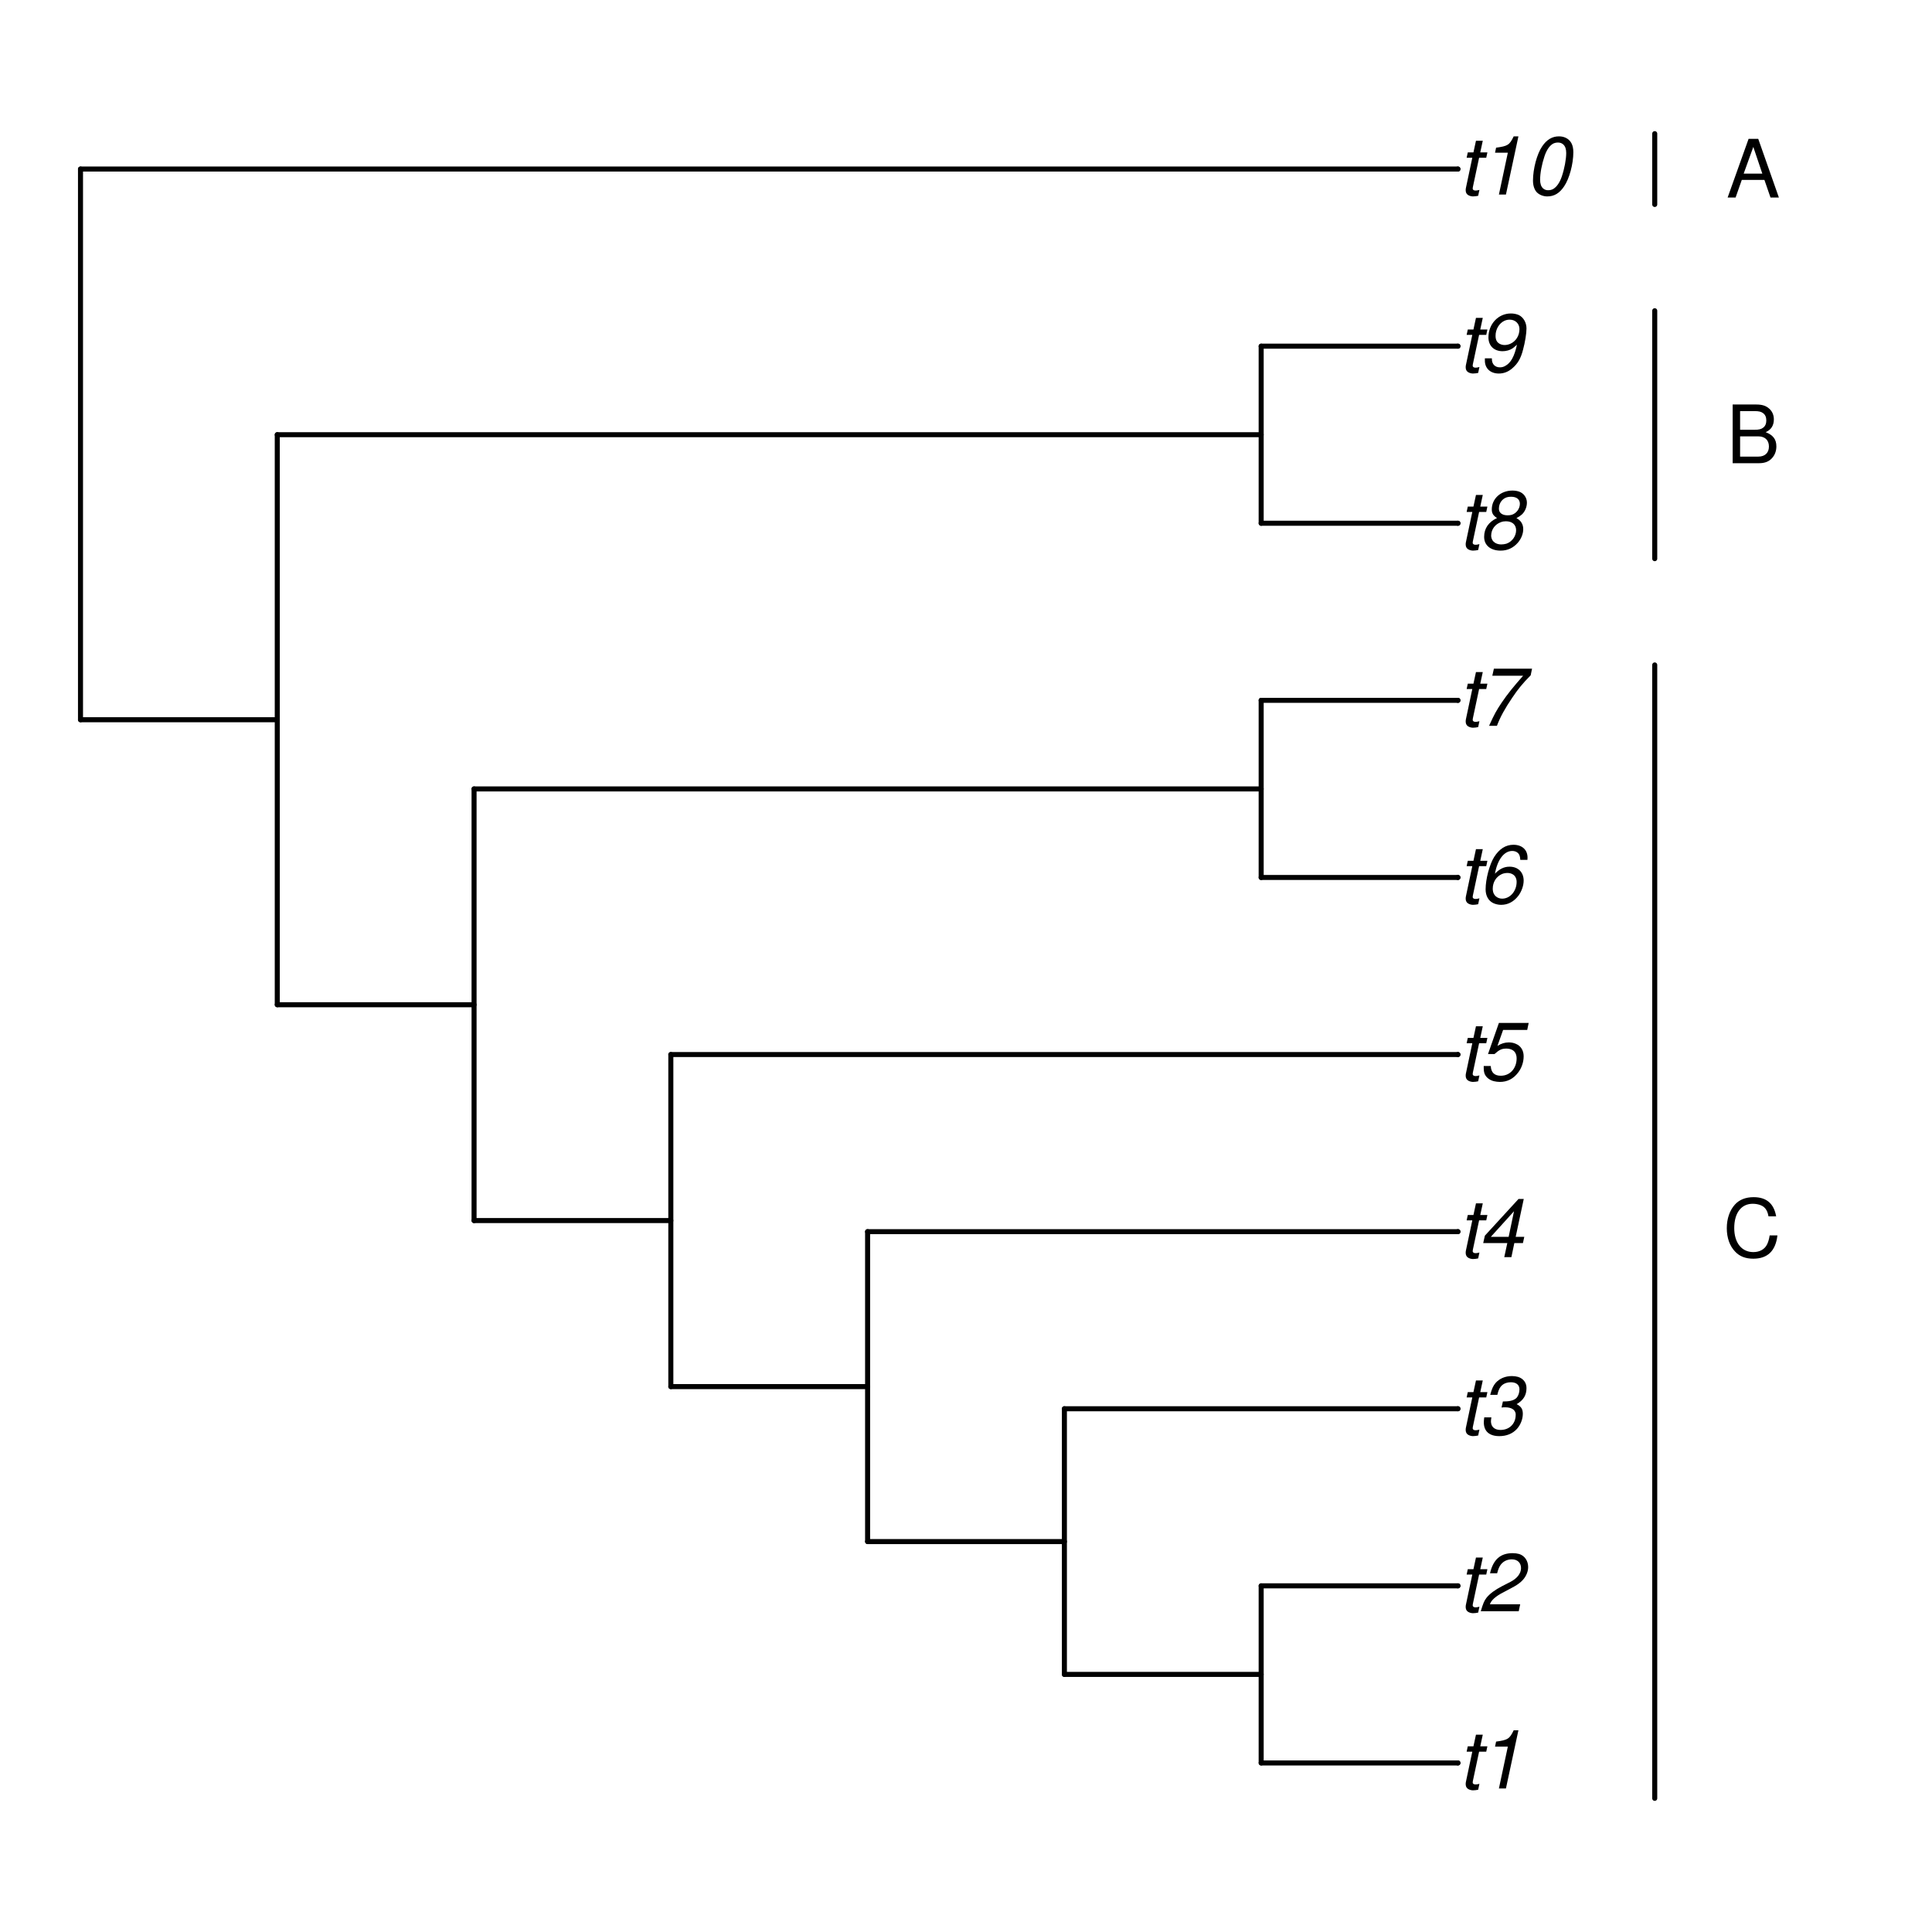
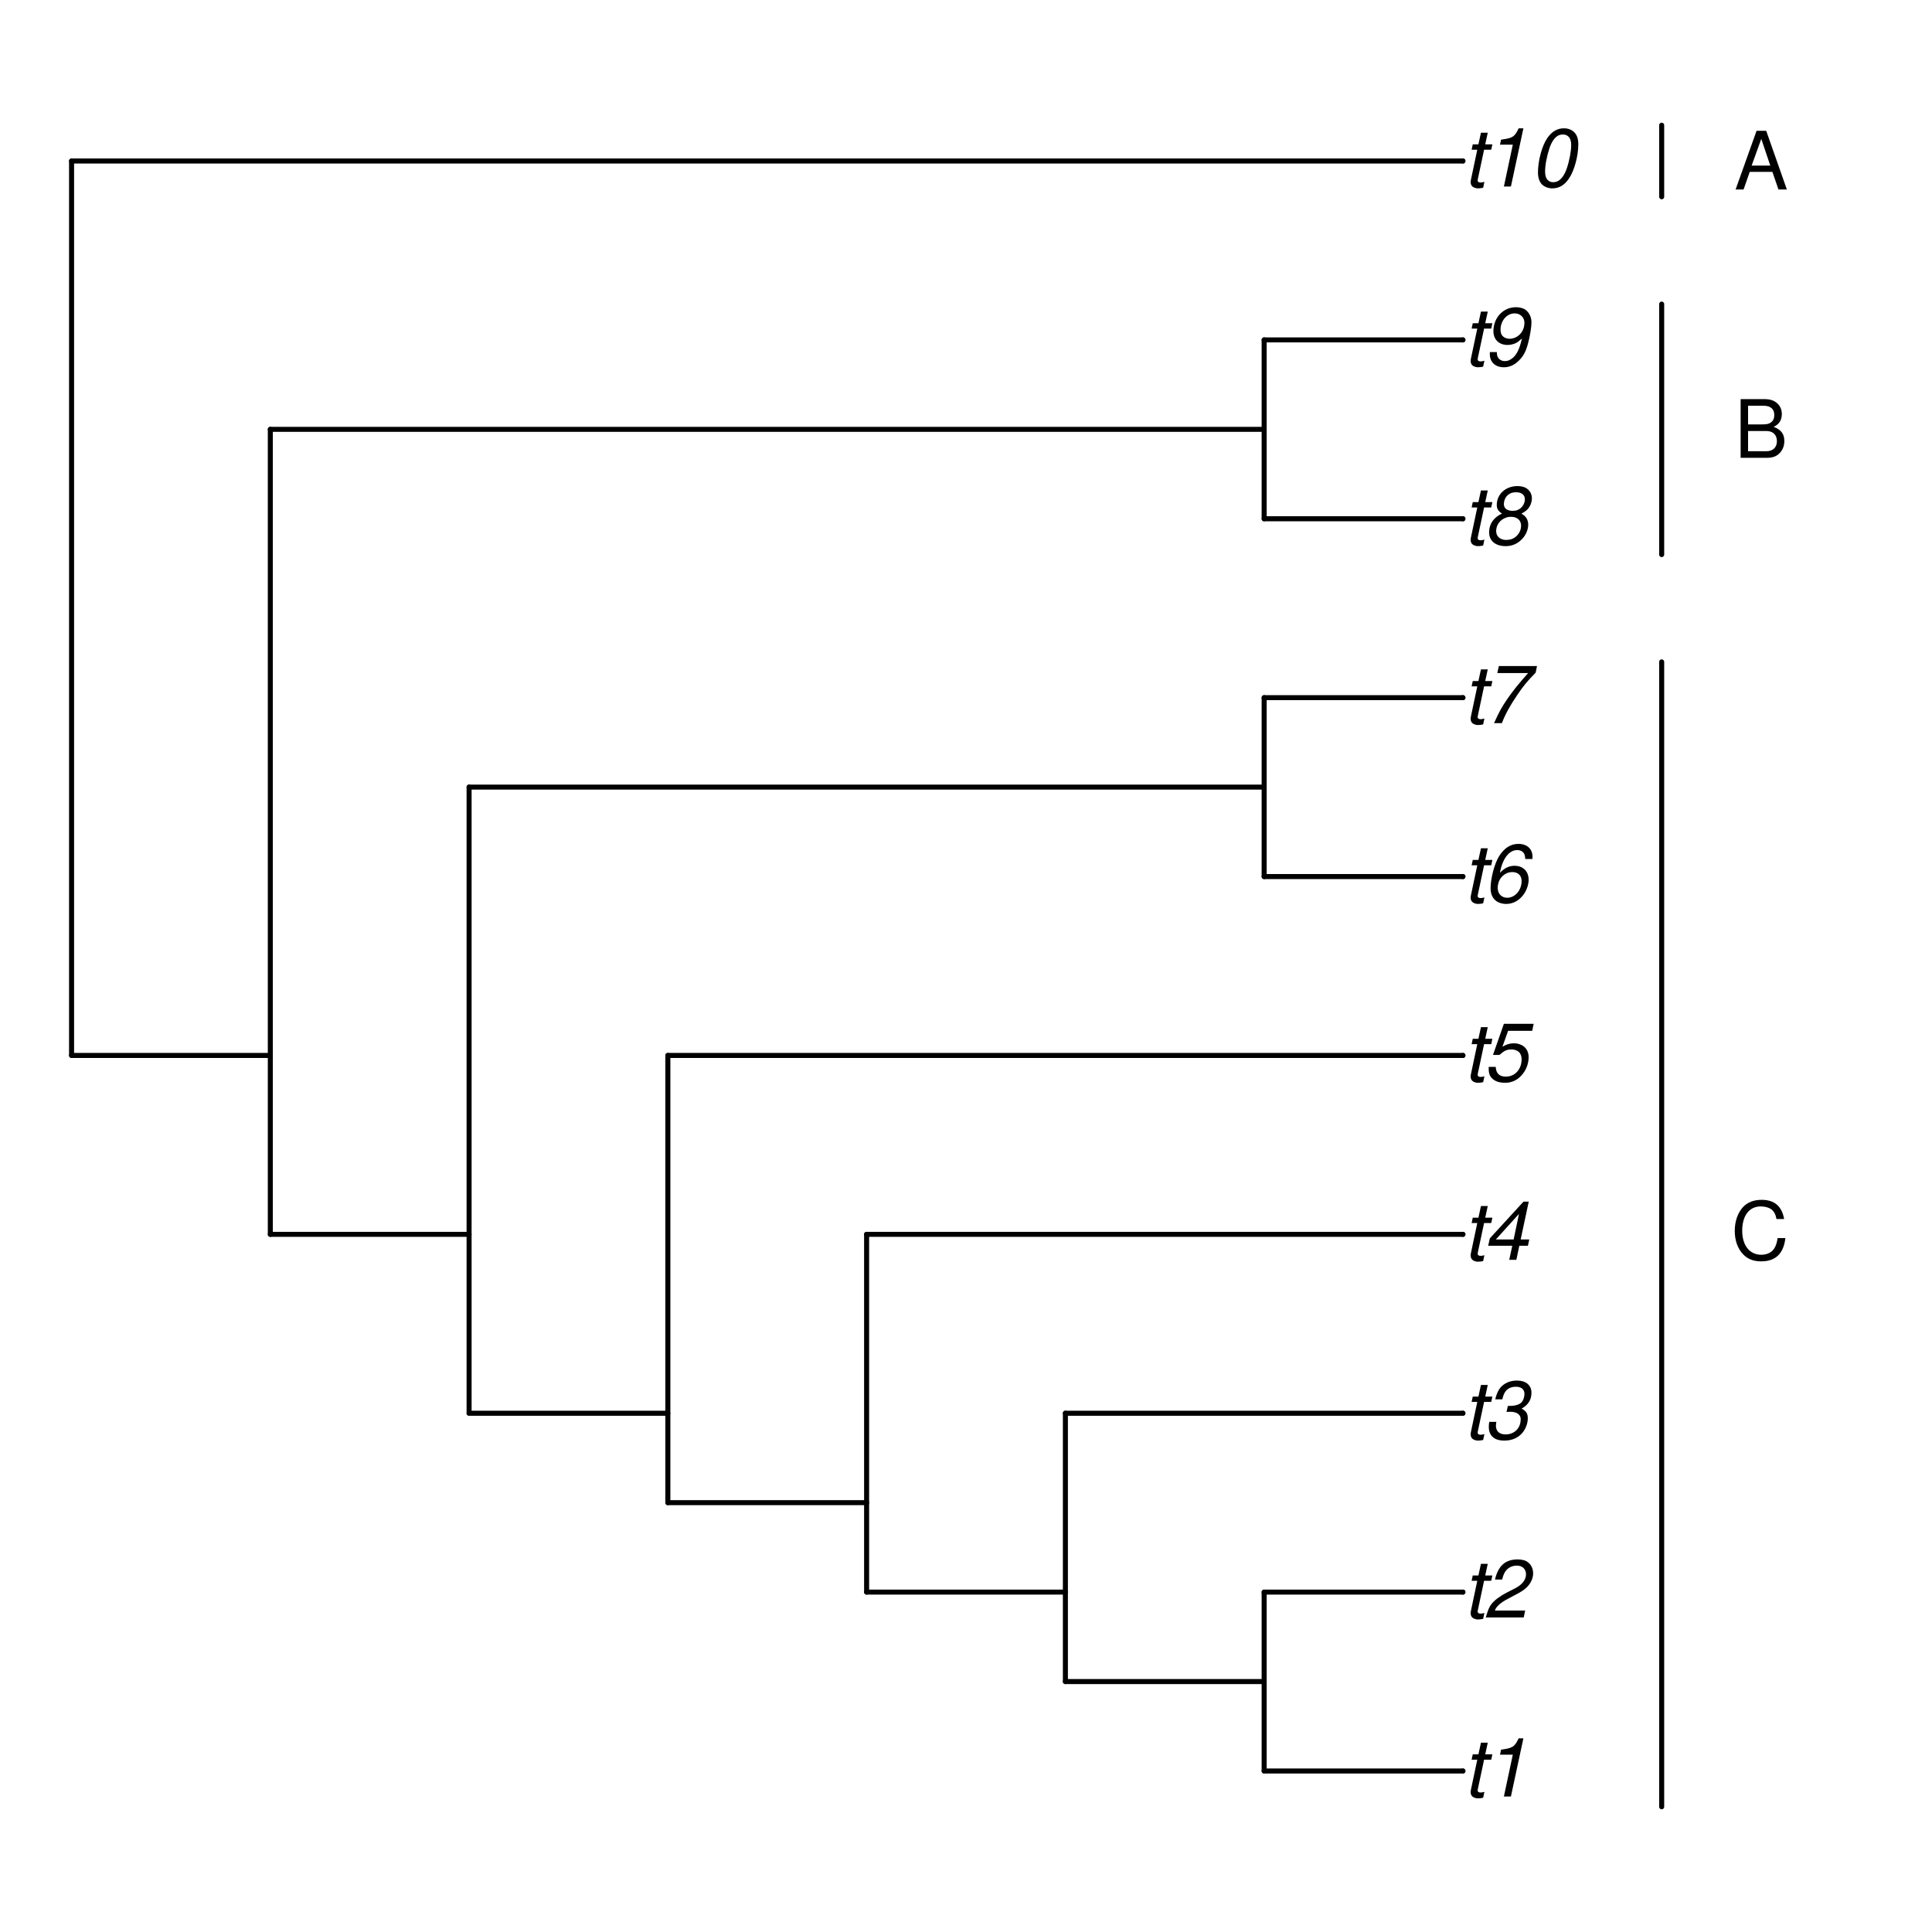
<svg xmlns="http://www.w3.org/2000/svg" xmlns:xlink="http://www.w3.org/1999/xlink" width="288pt" height="288pt" viewBox="0 0 288 288">
  <defs>
    <g>
      <g id="glyph-0-0">
        <path d="M 4.391 -6.281 L 3.328 -6.281 L 3.703 -8.016 L 2.688 -8.016 L 2.312 -6.281 L 1.469 -6.281 L 1.297 -5.484 L 2.141 -5.484 L 1.203 -1.047 C 1.172 -0.922 1.156 -0.797 1.156 -0.672 C 1.156 -0.188 1.375 0.078 1.844 0.219 C 1.969 0.25 2.094 0.281 2.234 0.281 C 2.484 0.281 2.828 0.234 3.016 0.188 L 3.203 -0.688 C 2.812 -0.594 2.781 -0.594 2.625 -0.594 C 2.406 -0.594 2.25 -0.672 2.203 -0.828 C 2.203 -0.859 2.203 -0.875 2.203 -0.906 C 2.203 -0.953 2.203 -1.016 2.219 -1.078 L 3.156 -5.484 L 4.219 -5.484 Z M 4.391 -6.281 " />
      </g>
      <g id="glyph-0-1">
        <path d="M 4.438 -6.234 L 3.109 0 L 4.156 0 L 6.016 -8.672 L 5.312 -8.672 C 4.688 -7.375 4.422 -7.219 2.688 -6.984 L 2.531 -6.234 Z M 4.438 -6.234 " />
      </g>
      <g id="glyph-0-2">
        <path d="M 6.281 -1.047 L 1.766 -1.047 C 1.938 -1.625 2.625 -2.25 3.734 -2.812 L 5.078 -3.531 C 6.141 -4.078 6.797 -4.656 7.156 -5.375 C 7.359 -5.766 7.469 -6.188 7.469 -6.594 C 7.469 -7.531 6.938 -8.297 6.125 -8.547 C 5.828 -8.625 5.516 -8.672 5.172 -8.672 C 3.328 -8.672 2.266 -7.734 1.781 -5.672 L 2.844 -5.672 C 2.984 -6.219 3.125 -6.594 3.344 -6.906 C 3.719 -7.438 4.328 -7.75 5.031 -7.75 C 5.875 -7.75 6.406 -7.234 6.406 -6.438 C 6.406 -5.656 5.828 -4.906 4.828 -4.391 L 3.578 -3.75 C 2.562 -3.234 1.75 -2.625 1.281 -2.047 C 0.922 -1.578 0.781 -1.266 0.406 -0.016 L 6.062 -0.016 Z M 6.281 -1.047 " />
      </g>
      <g id="glyph-0-3">
        <path d="M 3.5 -3.984 C 3.75 -4.016 3.875 -4.016 4.047 -4.016 C 4.953 -4.016 5.516 -3.672 5.609 -3.062 C 5.609 -3.016 5.609 -2.953 5.609 -2.891 C 5.609 -1.578 4.688 -0.641 3.344 -0.641 C 2.531 -0.641 2.016 -1.047 1.938 -1.719 C 1.922 -1.781 1.922 -1.828 1.922 -1.891 C 1.922 -2.062 1.938 -2.203 1.984 -2.516 L 0.922 -2.516 C 0.875 -2.141 0.859 -1.969 0.859 -1.766 C 0.859 -0.438 1.688 0.281 3.172 0.281 C 4.25 0.281 5.156 -0.094 5.781 -0.781 C 6.328 -1.375 6.672 -2.25 6.672 -3.047 C 6.672 -3.75 6.422 -4.141 5.75 -4.484 C 6.766 -5.078 7.219 -5.812 7.219 -6.891 C 7.219 -7.688 6.75 -8.297 5.969 -8.547 C 5.688 -8.625 5.375 -8.672 5.047 -8.672 C 4.062 -8.672 3.203 -8.312 2.609 -7.641 C 2.266 -7.234 2.047 -6.766 1.812 -5.875 L 2.875 -5.875 C 3.109 -6.922 3.484 -7.422 4.219 -7.656 C 4.422 -7.719 4.656 -7.75 4.891 -7.75 C 5.688 -7.75 6.172 -7.359 6.172 -6.703 C 6.172 -6.219 6.016 -5.75 5.766 -5.453 C 5.422 -5.078 4.797 -4.891 3.906 -4.891 L 3.703 -4.891 Z M 3.5 -3.984 " />
      </g>
      <g id="glyph-0-4">
        <path d="M 4.359 -2.094 L 3.906 0 L 4.969 0 L 5.406 -2.094 L 6.688 -2.094 L 6.891 -3.031 L 5.609 -3.031 L 6.812 -8.672 L 6.031 -8.672 L 1.016 -3.203 L 0.766 -2.094 Z M 4.562 -3.031 L 1.906 -3.031 L 5.359 -6.844 Z M 4.562 -3.031 " />
      </g>
      <g id="glyph-0-5">
        <path d="M 7.547 -8.516 L 3.109 -8.516 L 1.484 -3.875 L 2.453 -3.875 C 3.188 -4.531 3.531 -4.688 4.234 -4.688 C 4.781 -4.688 5.25 -4.484 5.484 -4.156 C 5.656 -3.906 5.75 -3.594 5.75 -3.234 C 5.75 -1.734 4.766 -0.641 3.391 -0.641 C 2.438 -0.641 1.938 -1.125 1.891 -2.094 L 0.844 -2.094 L 0.844 -1.828 C 0.844 -1.375 0.906 -1.016 1.062 -0.75 C 1.312 -0.312 1.781 0.031 2.359 0.172 C 2.641 0.234 2.938 0.281 3.25 0.281 C 4.375 0.281 5.266 -0.188 5.969 -1.109 C 6.5 -1.797 6.797 -2.672 6.797 -3.547 C 6.797 -4.422 6.359 -5.109 5.609 -5.406 C 5.297 -5.547 4.938 -5.609 4.578 -5.609 C 4 -5.609 3.484 -5.453 2.891 -5.094 L 3.734 -7.469 L 7.328 -7.469 Z M 7.547 -8.516 " />
      </g>
      <g id="glyph-0-6">
        <path d="M 7.359 -6.422 L 7.375 -6.75 C 7.375 -7.938 6.547 -8.672 5.266 -8.672 C 4.125 -8.672 3.172 -8.062 2.406 -6.859 C 1.703 -5.734 1.125 -3.547 1.125 -2.031 C 1.125 -1.062 1.547 -0.312 2.281 0.031 C 2.625 0.188 3.031 0.281 3.438 0.281 C 4.453 0.281 5.328 -0.188 6 -1.062 C 6.484 -1.703 6.797 -2.578 6.797 -3.328 C 6.797 -4.578 5.969 -5.406 4.688 -5.406 C 3.891 -5.406 3.203 -5.078 2.516 -4.359 C 2.891 -6.453 3.875 -7.75 5.094 -7.75 C 5.641 -7.75 6.078 -7.469 6.203 -7.016 C 6.25 -6.859 6.281 -6.703 6.297 -6.422 Z M 4.391 -4.469 C 4.906 -4.469 5.375 -4.234 5.578 -3.844 C 5.688 -3.641 5.75 -3.406 5.75 -3.141 C 5.75 -1.766 4.781 -0.641 3.594 -0.641 C 2.844 -0.641 2.266 -1.156 2.203 -1.891 C 2.188 -1.953 2.188 -2.031 2.188 -2.109 C 2.188 -3.109 2.703 -3.922 3.562 -4.312 C 3.844 -4.422 4.094 -4.469 4.391 -4.469 Z M 4.391 -4.469 " />
      </g>
      <g id="glyph-0-7">
        <path d="M 8.047 -8.516 L 2.359 -8.516 L 2.125 -7.469 L 6.719 -7.469 C 5.359 -5.938 4.344 -4.688 3.516 -3.453 C 2.75 -2.312 2.422 -1.734 1.641 0 L 2.812 0 C 3.297 -1.297 4.016 -2.609 5.094 -4.188 C 5.984 -5.516 6.641 -6.312 7.844 -7.531 Z M 8.047 -8.516 " />
      </g>
      <g id="glyph-0-8">
        <path d="M 5.719 -4.562 C 6.094 -4.766 6.281 -4.891 6.516 -5.094 C 6.984 -5.516 7.281 -6.203 7.281 -6.875 C 7.281 -7.625 6.797 -8.297 6.078 -8.531 C 5.781 -8.625 5.453 -8.672 5.125 -8.672 C 3.375 -8.672 2.047 -7.469 2.047 -5.859 C 2.047 -5.297 2.25 -4.938 2.828 -4.578 C 1.562 -3.984 0.906 -3.031 0.906 -1.766 C 0.906 -0.516 1.859 0.281 3.375 0.281 C 4.375 0.281 5.234 -0.109 5.922 -0.891 C 6.438 -1.484 6.734 -2.234 6.734 -2.922 C 6.734 -3.641 6.391 -4.219 5.719 -4.562 Z M 4.938 -7.75 C 5.75 -7.75 6.234 -7.359 6.234 -6.703 C 6.234 -5.969 5.719 -5.281 5.031 -5.062 C 4.844 -5 4.641 -4.984 4.375 -4.984 C 3.688 -4.984 3.188 -5.297 3.125 -5.797 C 3.109 -5.844 3.109 -5.922 3.109 -5.984 C 3.109 -6.797 3.594 -7.453 4.297 -7.672 C 4.5 -7.734 4.703 -7.75 4.938 -7.75 Z M 4.156 -4.094 C 5.094 -4.094 5.672 -3.578 5.672 -2.766 C 5.672 -1.875 5.078 -1.047 4.219 -0.75 C 3.969 -0.688 3.734 -0.641 3.453 -0.641 C 2.672 -0.641 2.094 -1.062 1.984 -1.688 C 1.969 -1.766 1.953 -1.844 1.953 -1.938 C 1.953 -2.875 2.531 -3.656 3.422 -3.969 C 3.672 -4.062 3.906 -4.094 4.156 -4.094 Z M 4.156 -4.094 " />
      </g>
      <g id="glyph-0-9">
        <path d="M 1.016 -1.984 C 1.016 -1.844 1.016 -1.719 1.016 -1.641 C 1.016 -0.484 1.844 0.281 3.094 0.281 C 3.844 0.281 4.531 0.016 5.141 -0.531 C 5.922 -1.203 6.375 -1.984 6.703 -3.266 C 7.016 -4.406 7.219 -5.719 7.219 -6.438 C 7.219 -7.312 6.766 -8.094 6.078 -8.438 C 5.719 -8.594 5.312 -8.672 4.891 -8.672 C 3.016 -8.672 1.547 -7.109 1.547 -5.109 C 1.547 -3.859 2.375 -3.047 3.656 -3.047 C 4.188 -3.047 4.75 -3.203 5.141 -3.469 C 5.297 -3.578 5.453 -3.703 5.797 -4.016 C 5.422 -2.266 4.875 -1.281 4.031 -0.844 C 3.797 -0.703 3.531 -0.641 3.25 -0.641 C 2.531 -0.641 2.062 -1.125 2.062 -1.859 L 2.062 -1.984 Z M 4.734 -7.75 C 5.562 -7.75 6.172 -7.141 6.172 -6.344 C 6.172 -5.359 5.625 -4.5 4.781 -4.141 C 4.516 -4.031 4.234 -3.969 3.953 -3.969 C 3.438 -3.969 2.953 -4.219 2.766 -4.594 C 2.656 -4.797 2.609 -5.047 2.609 -5.359 C 2.609 -6.297 3.125 -7.203 3.922 -7.578 C 4.203 -7.703 4.438 -7.75 4.734 -7.75 Z M 4.734 -7.75 " />
      </g>
      <g id="glyph-0-10">
        <path d="M 5.047 -8.672 C 4.062 -8.672 3.234 -8.188 2.562 -7.188 C 1.781 -6.062 1.188 -3.828 1.188 -2.078 C 1.188 -1.328 1.406 -0.688 1.781 -0.312 C 2.141 0.047 2.734 0.281 3.312 0.281 C 4.344 0.281 5.141 -0.188 5.828 -1.219 C 6.609 -2.359 7.203 -4.562 7.203 -6.312 C 7.203 -7.406 6.812 -8.109 6.047 -8.469 C 5.734 -8.609 5.422 -8.672 5.047 -8.672 Z M 4.906 -7.75 C 5.453 -7.75 5.844 -7.469 6.031 -6.953 C 6.109 -6.703 6.141 -6.484 6.141 -6.188 C 6.141 -5.25 5.875 -3.844 5.484 -2.688 C 5.172 -1.781 4.734 -1.141 4.203 -0.828 C 3.969 -0.703 3.75 -0.641 3.438 -0.641 C 2.922 -0.641 2.531 -0.938 2.359 -1.438 C 2.281 -1.688 2.25 -1.922 2.25 -2.203 C 2.25 -3.188 2.5 -4.5 2.906 -5.719 C 3.219 -6.641 3.641 -7.266 4.172 -7.578 C 4.391 -7.688 4.625 -7.75 4.906 -7.75 Z M 4.906 -7.75 " />
      </g>
      <g id="glyph-1-0">
        <path d="M 7.938 -6.031 C 7.594 -7.953 6.484 -8.891 4.578 -8.891 C 3.391 -8.891 2.453 -8.516 1.797 -7.797 C 1.016 -6.938 0.578 -5.688 0.578 -4.266 C 0.578 -2.828 1.016 -1.594 1.844 -0.75 C 2.516 -0.047 3.391 0.281 4.531 0.281 C 6.656 0.281 7.859 -0.875 8.125 -3.188 L 6.969 -3.188 C 6.875 -2.594 6.75 -2.188 6.578 -1.844 C 6.219 -1.109 5.469 -0.703 4.531 -0.703 C 2.797 -0.703 1.688 -2.094 1.688 -4.281 C 1.688 -6.531 2.734 -7.906 4.438 -7.906 C 5.141 -7.906 5.812 -7.703 6.172 -7.359 C 6.484 -7.062 6.672 -6.703 6.797 -6.031 Z M 7.938 -6.031 " />
      </g>
      <g id="glyph-1-1">
        <path d="M 0.953 0 L 4.891 0 C 5.719 0 6.344 -0.234 6.797 -0.734 C 7.234 -1.188 7.469 -1.812 7.469 -2.5 C 7.469 -3.547 7 -4.188 5.875 -4.625 C 6.688 -4.984 7.094 -5.625 7.094 -6.531 C 7.094 -7.172 6.859 -7.734 6.391 -8.141 C 5.922 -8.562 5.344 -8.75 4.5 -8.75 L 0.953 -8.75 Z M 2.062 -4.984 L 2.062 -7.766 L 4.219 -7.766 C 4.844 -7.766 5.203 -7.688 5.5 -7.453 C 5.812 -7.219 5.969 -6.859 5.969 -6.375 C 5.969 -5.891 5.812 -5.531 5.5 -5.297 C 5.203 -5.062 4.844 -4.984 4.219 -4.984 Z M 2.062 -0.984 L 2.062 -4 L 4.781 -4 C 5.766 -4 6.359 -3.438 6.359 -2.484 C 6.359 -1.547 5.766 -0.984 4.781 -0.984 Z M 2.062 -0.984 " />
      </g>
      <g id="glyph-1-2">
        <path d="M 5.688 -2.625 L 6.594 0 L 7.844 0 L 4.766 -8.75 L 3.328 -8.75 L 0.203 0 L 1.391 0 L 2.312 -2.625 Z M 5.375 -3.562 L 2.594 -3.562 L 4.031 -7.547 Z M 5.375 -3.562 " />
      </g>
    </g>
  </defs>
  <rect x="-28.8" y="-28.8" width="345.6" height="345.6" fill="rgb(100%, 100%, 100%)" fill-opacity="1" />
-   <path fill="none" stroke-width="0.75" stroke-linecap="round" stroke-linejoin="round" stroke="rgb(0%, 0%, 0%)" stroke-opacity="1" stroke-miterlimit="10" d="M 188 262.801 L 217.332 262.801 " />
-   <path fill="none" stroke-width="0.75" stroke-linecap="round" stroke-linejoin="round" stroke="rgb(0%, 0%, 0%)" stroke-opacity="1" stroke-miterlimit="10" d="M 188 236.398 L 217.332 236.398 " />
-   <path fill="none" stroke-width="0.75" stroke-linecap="round" stroke-linejoin="round" stroke="rgb(0%, 0%, 0%)" stroke-opacity="1" stroke-miterlimit="10" d="M 158.668 249.602 L 188 249.602 " />
-   <path fill="none" stroke-width="0.75" stroke-linecap="round" stroke-linejoin="round" stroke="rgb(0%, 0%, 0%)" stroke-opacity="1" stroke-miterlimit="10" d="M 158.668 210 L 217.332 210 " />
-   <path fill="none" stroke-width="0.75" stroke-linecap="round" stroke-linejoin="round" stroke="rgb(0%, 0%, 0%)" stroke-opacity="1" stroke-miterlimit="10" d="M 129.332 229.801 L 158.668 229.801 " />
-   <path fill="none" stroke-width="0.75" stroke-linecap="round" stroke-linejoin="round" stroke="rgb(0%, 0%, 0%)" stroke-opacity="1" stroke-miterlimit="10" d="M 129.332 183.602 L 217.332 183.602 " />
-   <path fill="none" stroke-width="0.75" stroke-linecap="round" stroke-linejoin="round" stroke="rgb(0%, 0%, 0%)" stroke-opacity="1" stroke-miterlimit="10" d="M 100 206.699 L 129.332 206.699 " />
-   <path fill="none" stroke-width="0.75" stroke-linecap="round" stroke-linejoin="round" stroke="rgb(0%, 0%, 0%)" stroke-opacity="1" stroke-miterlimit="10" d="M 100 157.199 L 217.332 157.199 " />
-   <path fill="none" stroke-width="0.75" stroke-linecap="round" stroke-linejoin="round" stroke="rgb(0%, 0%, 0%)" stroke-opacity="1" stroke-miterlimit="10" d="M 70.668 181.949 L 100 181.949 " />
-   <path fill="none" stroke-width="0.75" stroke-linecap="round" stroke-linejoin="round" stroke="rgb(0%, 0%, 0%)" stroke-opacity="1" stroke-miterlimit="10" d="M 188 130.801 L 217.332 130.801 " />
-   <path fill="none" stroke-width="0.75" stroke-linecap="round" stroke-linejoin="round" stroke="rgb(0%, 0%, 0%)" stroke-opacity="1" stroke-miterlimit="10" d="M 188 104.398 L 217.332 104.398 " />
-   <path fill="none" stroke-width="0.75" stroke-linecap="round" stroke-linejoin="round" stroke="rgb(0%, 0%, 0%)" stroke-opacity="1" stroke-miterlimit="10" d="M 70.668 117.602 L 188 117.602 " />
-   <path fill="none" stroke-width="0.75" stroke-linecap="round" stroke-linejoin="round" stroke="rgb(0%, 0%, 0%)" stroke-opacity="1" stroke-miterlimit="10" d="M 41.332 149.773 L 70.668 149.773 " />
-   <path fill="none" stroke-width="0.75" stroke-linecap="round" stroke-linejoin="round" stroke="rgb(0%, 0%, 0%)" stroke-opacity="1" stroke-miterlimit="10" d="M 188 78 L 217.332 78 " />
-   <path fill="none" stroke-width="0.75" stroke-linecap="round" stroke-linejoin="round" stroke="rgb(0%, 0%, 0%)" stroke-opacity="1" stroke-miterlimit="10" d="M 188 51.602 L 217.332 51.602 " />
-   <path fill="none" stroke-width="0.75" stroke-linecap="round" stroke-linejoin="round" stroke="rgb(0%, 0%, 0%)" stroke-opacity="1" stroke-miterlimit="10" d="M 41.332 64.801 L 188 64.801 " />
-   <path fill="none" stroke-width="0.75" stroke-linecap="round" stroke-linejoin="round" stroke="rgb(0%, 0%, 0%)" stroke-opacity="1" stroke-miterlimit="10" d="M 12 107.289 L 41.332 107.289 " />
-   <path fill="none" stroke-width="0.75" stroke-linecap="round" stroke-linejoin="round" stroke="rgb(0%, 0%, 0%)" stroke-opacity="1" stroke-miterlimit="10" d="M 12 25.199 L 217.332 25.199 " />
-   <path fill="none" stroke-width="0.75" stroke-linecap="round" stroke-linejoin="round" stroke="rgb(0%, 0%, 0%)" stroke-opacity="1" stroke-miterlimit="10" d="M 217.332 262.801 L 217.332 262.801 " />
-   <path fill="none" stroke-width="0.75" stroke-linecap="round" stroke-linejoin="round" stroke="rgb(0%, 0%, 0%)" stroke-opacity="1" stroke-miterlimit="10" d="M 217.332 236.398 L 217.332 236.398 " />
-   <path fill="none" stroke-width="0.75" stroke-linecap="round" stroke-linejoin="round" stroke="rgb(0%, 0%, 0%)" stroke-opacity="1" stroke-miterlimit="10" d="M 188 262.801 L 188 236.398 " />
-   <path fill="none" stroke-width="0.75" stroke-linecap="round" stroke-linejoin="round" stroke="rgb(0%, 0%, 0%)" stroke-opacity="1" stroke-miterlimit="10" d="M 217.332 210 L 217.332 210 " />
-   <path fill="none" stroke-width="0.75" stroke-linecap="round" stroke-linejoin="round" stroke="rgb(0%, 0%, 0%)" stroke-opacity="1" stroke-miterlimit="10" d="M 158.668 249.602 L 158.668 210 " />
-   <path fill="none" stroke-width="0.75" stroke-linecap="round" stroke-linejoin="round" stroke="rgb(0%, 0%, 0%)" stroke-opacity="1" stroke-miterlimit="10" d="M 217.332 183.602 L 217.332 183.602 " />
-   <path fill="none" stroke-width="0.75" stroke-linecap="round" stroke-linejoin="round" stroke="rgb(0%, 0%, 0%)" stroke-opacity="1" stroke-miterlimit="10" d="M 129.332 229.801 L 129.332 183.602 " />
-   <path fill="none" stroke-width="0.75" stroke-linecap="round" stroke-linejoin="round" stroke="rgb(0%, 0%, 0%)" stroke-opacity="1" stroke-miterlimit="10" d="M 217.332 157.199 L 217.332 157.199 " />
-   <path fill="none" stroke-width="0.75" stroke-linecap="round" stroke-linejoin="round" stroke="rgb(0%, 0%, 0%)" stroke-opacity="1" stroke-miterlimit="10" d="M 100 206.699 L 100 157.199 " />
-   <path fill="none" stroke-width="0.75" stroke-linecap="round" stroke-linejoin="round" stroke="rgb(0%, 0%, 0%)" stroke-opacity="1" stroke-miterlimit="10" d="M 217.332 130.801 L 217.332 130.801 " />
-   <path fill="none" stroke-width="0.75" stroke-linecap="round" stroke-linejoin="round" stroke="rgb(0%, 0%, 0%)" stroke-opacity="1" stroke-miterlimit="10" d="M 217.332 104.398 L 217.332 104.398 " />
-   <path fill="none" stroke-width="0.75" stroke-linecap="round" stroke-linejoin="round" stroke="rgb(0%, 0%, 0%)" stroke-opacity="1" stroke-miterlimit="10" d="M 188 130.801 L 188 104.398 " />
-   <path fill="none" stroke-width="0.75" stroke-linecap="round" stroke-linejoin="round" stroke="rgb(0%, 0%, 0%)" stroke-opacity="1" stroke-miterlimit="10" d="M 70.668 181.949 L 70.668 117.602 " />
-   <path fill="none" stroke-width="0.75" stroke-linecap="round" stroke-linejoin="round" stroke="rgb(0%, 0%, 0%)" stroke-opacity="1" stroke-miterlimit="10" d="M 217.332 78 L 217.332 78 " />
-   <path fill="none" stroke-width="0.75" stroke-linecap="round" stroke-linejoin="round" stroke="rgb(0%, 0%, 0%)" stroke-opacity="1" stroke-miterlimit="10" d="M 217.332 51.602 L 217.332 51.602 " />
-   <path fill="none" stroke-width="0.75" stroke-linecap="round" stroke-linejoin="round" stroke="rgb(0%, 0%, 0%)" stroke-opacity="1" stroke-miterlimit="10" d="M 188 78 L 188 51.602 " />
-   <path fill="none" stroke-width="0.75" stroke-linecap="round" stroke-linejoin="round" stroke="rgb(0%, 0%, 0%)" stroke-opacity="1" stroke-miterlimit="10" d="M 41.332 149.773 L 41.332 64.801 " />
-   <path fill="none" stroke-width="0.75" stroke-linecap="round" stroke-linejoin="round" stroke="rgb(0%, 0%, 0%)" stroke-opacity="1" stroke-miterlimit="10" d="M 217.332 25.199 L 217.332 25.199 " />
-   <path fill="none" stroke-width="0.75" stroke-linecap="round" stroke-linejoin="round" stroke="rgb(0%, 0%, 0%)" stroke-opacity="1" stroke-miterlimit="10" d="M 12 107.289 L 12 25.199 " />
+   <path fill="none" stroke-width="0.75" stroke-linecap="round" stroke-linejoin="round" stroke="rgb(0%, 0%, 0%)" stroke-opacity="1" stroke-miterlimit="10" d="M 218.074 264 L 218.074 264 " />
+   <path fill="none" stroke-width="0.75" stroke-linecap="round" stroke-linejoin="round" stroke="rgb(0%, 0%, 0%)" stroke-opacity="1" stroke-miterlimit="10" d="M 218.074 237.332 L 218.074 237.332 " />
+   <path fill="none" stroke-width="0.75" stroke-linecap="round" stroke-linejoin="round" stroke="rgb(0%, 0%, 0%)" stroke-opacity="1" stroke-miterlimit="10" d="M 188.445 264 L 188.445 237.332 " />
+   <path fill="none" stroke-width="0.75" stroke-linecap="round" stroke-linejoin="round" stroke="rgb(0%, 0%, 0%)" stroke-opacity="1" stroke-miterlimit="10" d="M 218.074 210.668 L 218.074 210.668 " />
+   <path fill="none" stroke-width="0.75" stroke-linecap="round" stroke-linejoin="round" stroke="rgb(0%, 0%, 0%)" stroke-opacity="1" stroke-miterlimit="10" d="M 158.816 250.668 L 158.816 210.668 " />
+   <path fill="none" stroke-width="0.75" stroke-linecap="round" stroke-linejoin="round" stroke="rgb(0%, 0%, 0%)" stroke-opacity="1" stroke-miterlimit="10" d="M 218.074 184 L 218.074 184 " />
+   <path fill="none" stroke-width="0.75" stroke-linecap="round" stroke-linejoin="round" stroke="rgb(0%, 0%, 0%)" stroke-opacity="1" stroke-miterlimit="10" d="M 129.184 237.332 L 129.184 184 " />
+   <path fill="none" stroke-width="0.75" stroke-linecap="round" stroke-linejoin="round" stroke="rgb(0%, 0%, 0%)" stroke-opacity="1" stroke-miterlimit="10" d="M 218.074 157.332 L 218.074 157.332 " />
+   <path fill="none" stroke-width="0.75" stroke-linecap="round" stroke-linejoin="round" stroke="rgb(0%, 0%, 0%)" stroke-opacity="1" stroke-miterlimit="10" d="M 99.555 224 L 99.555 157.332 " />
+   <path fill="none" stroke-width="0.75" stroke-linecap="round" stroke-linejoin="round" stroke="rgb(0%, 0%, 0%)" stroke-opacity="1" stroke-miterlimit="10" d="M 218.074 130.668 L 218.074 130.668 " />
+   <path fill="none" stroke-width="0.75" stroke-linecap="round" stroke-linejoin="round" stroke="rgb(0%, 0%, 0%)" stroke-opacity="1" stroke-miterlimit="10" d="M 218.074 104 L 218.074 104 " />
+   <path fill="none" stroke-width="0.75" stroke-linecap="round" stroke-linejoin="round" stroke="rgb(0%, 0%, 0%)" stroke-opacity="1" stroke-miterlimit="10" d="M 188.445 130.668 L 188.445 104 " />
+   <path fill="none" stroke-width="0.75" stroke-linecap="round" stroke-linejoin="round" stroke="rgb(0%, 0%, 0%)" stroke-opacity="1" stroke-miterlimit="10" d="M 69.926 210.668 L 69.926 117.332 " />
+   <path fill="none" stroke-width="0.75" stroke-linecap="round" stroke-linejoin="round" stroke="rgb(0%, 0%, 0%)" stroke-opacity="1" stroke-miterlimit="10" d="M 218.074 77.332 L 218.074 77.332 " />
+   <path fill="none" stroke-width="0.75" stroke-linecap="round" stroke-linejoin="round" stroke="rgb(0%, 0%, 0%)" stroke-opacity="1" stroke-miterlimit="10" d="M 218.074 50.668 L 218.074 50.668 " />
+   <path fill="none" stroke-width="0.75" stroke-linecap="round" stroke-linejoin="round" stroke="rgb(0%, 0%, 0%)" stroke-opacity="1" stroke-miterlimit="10" d="M 188.445 77.332 L 188.445 50.668 " />
+   <path fill="none" stroke-width="0.75" stroke-linecap="round" stroke-linejoin="round" stroke="rgb(0%, 0%, 0%)" stroke-opacity="1" stroke-miterlimit="10" d="M 40.297 184 L 40.297 64 " />
+   <path fill="none" stroke-width="0.75" stroke-linecap="round" stroke-linejoin="round" stroke="rgb(0%, 0%, 0%)" stroke-opacity="1" stroke-miterlimit="10" d="M 218.074 24 L 218.074 24 " />
+   <path fill="none" stroke-width="0.75" stroke-linecap="round" stroke-linejoin="round" stroke="rgb(0%, 0%, 0%)" stroke-opacity="1" stroke-miterlimit="10" d="M 10.668 157.332 L 10.668 24 " />
+   <path fill="none" stroke-width="0.75" stroke-linecap="round" stroke-linejoin="round" stroke="rgb(0%, 0%, 0%)" stroke-opacity="1" stroke-miterlimit="10" d="M 188.445 264 L 218.074 264 " />
+   <path fill="none" stroke-width="0.75" stroke-linecap="round" stroke-linejoin="round" stroke="rgb(0%, 0%, 0%)" stroke-opacity="1" stroke-miterlimit="10" d="M 188.445 237.332 L 218.074 237.332 " />
+   <path fill="none" stroke-width="0.75" stroke-linecap="round" stroke-linejoin="round" stroke="rgb(0%, 0%, 0%)" stroke-opacity="1" stroke-miterlimit="10" d="M 158.816 250.668 L 188.445 250.668 " />
+   <path fill="none" stroke-width="0.75" stroke-linecap="round" stroke-linejoin="round" stroke="rgb(0%, 0%, 0%)" stroke-opacity="1" stroke-miterlimit="10" d="M 158.816 210.668 L 218.074 210.668 " />
+   <path fill="none" stroke-width="0.75" stroke-linecap="round" stroke-linejoin="round" stroke="rgb(0%, 0%, 0%)" stroke-opacity="1" stroke-miterlimit="10" d="M 129.184 237.332 L 158.816 237.332 " />
+   <path fill="none" stroke-width="0.75" stroke-linecap="round" stroke-linejoin="round" stroke="rgb(0%, 0%, 0%)" stroke-opacity="1" stroke-miterlimit="10" d="M 129.184 184 L 218.074 184 " />
+   <path fill="none" stroke-width="0.75" stroke-linecap="round" stroke-linejoin="round" stroke="rgb(0%, 0%, 0%)" stroke-opacity="1" stroke-miterlimit="10" d="M 99.555 224 L 129.184 224 " />
+   <path fill="none" stroke-width="0.75" stroke-linecap="round" stroke-linejoin="round" stroke="rgb(0%, 0%, 0%)" stroke-opacity="1" stroke-miterlimit="10" d="M 99.555 157.332 L 218.074 157.332 " />
+   <path fill="none" stroke-width="0.75" stroke-linecap="round" stroke-linejoin="round" stroke="rgb(0%, 0%, 0%)" stroke-opacity="1" stroke-miterlimit="10" d="M 69.926 210.668 L 99.555 210.668 " />
+   <path fill="none" stroke-width="0.75" stroke-linecap="round" stroke-linejoin="round" stroke="rgb(0%, 0%, 0%)" stroke-opacity="1" stroke-miterlimit="10" d="M 188.445 130.668 L 218.074 130.668 " />
+   <path fill="none" stroke-width="0.75" stroke-linecap="round" stroke-linejoin="round" stroke="rgb(0%, 0%, 0%)" stroke-opacity="1" stroke-miterlimit="10" d="M 188.445 104 L 218.074 104 " />
+   <path fill="none" stroke-width="0.75" stroke-linecap="round" stroke-linejoin="round" stroke="rgb(0%, 0%, 0%)" stroke-opacity="1" stroke-miterlimit="10" d="M 69.926 117.332 L 188.445 117.332 " />
+   <path fill="none" stroke-width="0.75" stroke-linecap="round" stroke-linejoin="round" stroke="rgb(0%, 0%, 0%)" stroke-opacity="1" stroke-miterlimit="10" d="M 40.297 184 L 69.926 184 " />
+   <path fill="none" stroke-width="0.75" stroke-linecap="round" stroke-linejoin="round" stroke="rgb(0%, 0%, 0%)" stroke-opacity="1" stroke-miterlimit="10" d="M 188.445 77.332 L 218.074 77.332 " />
+   <path fill="none" stroke-width="0.75" stroke-linecap="round" stroke-linejoin="round" stroke="rgb(0%, 0%, 0%)" stroke-opacity="1" stroke-miterlimit="10" d="M 188.445 50.668 L 218.074 50.668 " />
+   <path fill="none" stroke-width="0.75" stroke-linecap="round" stroke-linejoin="round" stroke="rgb(0%, 0%, 0%)" stroke-opacity="1" stroke-miterlimit="10" d="M 40.297 64 L 188.445 64 " />
+   <path fill="none" stroke-width="0.75" stroke-linecap="round" stroke-linejoin="round" stroke="rgb(0%, 0%, 0%)" stroke-opacity="1" stroke-miterlimit="10" d="M 10.668 157.332 L 40.297 157.332 " />
+   <path fill="none" stroke-width="0.75" stroke-linecap="round" stroke-linejoin="round" stroke="rgb(0%, 0%, 0%)" stroke-opacity="1" stroke-miterlimit="10" d="M 10.668 24 L 218.074 24 " />
  <g fill="rgb(0%, 0%, 0%)" fill-opacity="1">
-     <use xlink:href="#glyph-0-0" x="217.332" y="266.601" />
-     <use xlink:href="#glyph-0-1" x="220.332" y="266.601" />
+     <use xlink:href="#glyph-0-0" x="218.074" y="267.8" />
+     <use xlink:href="#glyph-0-1" x="221.074" y="267.8" />
  </g>
  <g fill="rgb(0%, 0%, 0%)" fill-opacity="1">
-     <use xlink:href="#glyph-0-0" x="217.332" y="240.198" />
-     <use xlink:href="#glyph-0-2" x="220.332" y="240.198" />
+     <use xlink:href="#glyph-0-0" x="218.074" y="241.132" />
+     <use xlink:href="#glyph-0-2" x="221.074" y="241.132" />
  </g>
  <g fill="rgb(0%, 0%, 0%)" fill-opacity="1">
-     <use xlink:href="#glyph-0-0" x="217.332" y="213.8" />
-     <use xlink:href="#glyph-0-3" x="220.332" y="213.8" />
+     <use xlink:href="#glyph-0-0" x="218.074" y="214.468" />
+     <use xlink:href="#glyph-0-3" x="221.074" y="214.468" />
  </g>
  <g fill="rgb(0%, 0%, 0%)" fill-opacity="1">
-     <use xlink:href="#glyph-0-0" x="217.332" y="187.401" />
-     <use xlink:href="#glyph-0-4" x="220.332" y="187.401" />
+     <use xlink:href="#glyph-0-0" x="218.074" y="187.8" />
+     <use xlink:href="#glyph-0-4" x="221.074" y="187.8" />
  </g>
  <g fill="rgb(0%, 0%, 0%)" fill-opacity="1">
-     <use xlink:href="#glyph-0-0" x="217.332" y="160.999" />
-     <use xlink:href="#glyph-0-5" x="220.332" y="160.999" />
+     <use xlink:href="#glyph-0-0" x="218.074" y="161.132" />
+     <use xlink:href="#glyph-0-5" x="221.074" y="161.132" />
  </g>
  <g fill="rgb(0%, 0%, 0%)" fill-opacity="1">
-     <use xlink:href="#glyph-0-0" x="217.332" y="134.601" />
-     <use xlink:href="#glyph-0-6" x="220.332" y="134.601" />
+     <use xlink:href="#glyph-0-0" x="218.074" y="134.468" />
+     <use xlink:href="#glyph-0-6" x="221.074" y="134.468" />
  </g>
  <g fill="rgb(0%, 0%, 0%)" fill-opacity="1">
-     <use xlink:href="#glyph-0-0" x="217.332" y="108.198" />
-     <use xlink:href="#glyph-0-7" x="220.332" y="108.198" />
+     <use xlink:href="#glyph-0-0" x="218.074" y="107.8" />
+     <use xlink:href="#glyph-0-7" x="221.074" y="107.8" />
  </g>
  <g fill="rgb(0%, 0%, 0%)" fill-opacity="1">
-     <use xlink:href="#glyph-0-0" x="217.332" y="81.8" />
-     <use xlink:href="#glyph-0-8" x="220.332" y="81.8" />
+     <use xlink:href="#glyph-0-0" x="218.074" y="81.132" />
+     <use xlink:href="#glyph-0-8" x="221.074" y="81.132" />
  </g>
  <g fill="rgb(0%, 0%, 0%)" fill-opacity="1">
-     <use xlink:href="#glyph-0-0" x="217.332" y="55.401" />
-     <use xlink:href="#glyph-0-9" x="220.332" y="55.401" />
+     <use xlink:href="#glyph-0-0" x="218.074" y="54.468" />
+     <use xlink:href="#glyph-0-9" x="221.074" y="54.468" />
  </g>
  <g fill="rgb(0%, 0%, 0%)" fill-opacity="1">
-     <use xlink:href="#glyph-0-0" x="217.332" y="28.999" />
-     <use xlink:href="#glyph-0-1" x="220.332" y="28.999" />
-     <use xlink:href="#glyph-0-10" x="227.332" y="28.999" />
+     <use xlink:href="#glyph-0-0" x="218.074" y="27.8" />
+     <use xlink:href="#glyph-0-1" x="221.074" y="27.8" />
+     <use xlink:href="#glyph-0-10" x="228.074" y="27.8" />
  </g>
-   <path fill="none" stroke-width="0.75" stroke-linecap="round" stroke-linejoin="round" stroke="rgb(0%, 0%, 0%)" stroke-opacity="1" stroke-miterlimit="10" d="M 246.668 268.078 L 246.668 99.121 " />
-   <path fill="none" stroke-width="0.75" stroke-linecap="round" stroke-linejoin="round" stroke="rgb(0%, 0%, 0%)" stroke-opacity="1" stroke-miterlimit="10" d="M 246.668 83.281 L 246.668 46.32 " />
-   <path fill="none" stroke-width="0.75" stroke-linecap="round" stroke-linejoin="round" stroke="rgb(0%, 0%, 0%)" stroke-opacity="1" stroke-miterlimit="10" d="M 246.668 30.48 L 246.668 19.922 " />
+   <path fill="none" stroke-width="0.75" stroke-linecap="round" stroke-linejoin="round" stroke="rgb(0%, 0%, 0%)" stroke-opacity="1" stroke-miterlimit="10" d="M 247.703 269.332 L 247.703 98.668 " />
+   <path fill="none" stroke-width="0.75" stroke-linecap="round" stroke-linejoin="round" stroke="rgb(0%, 0%, 0%)" stroke-opacity="1" stroke-miterlimit="10" d="M 247.703 82.668 L 247.703 45.332 " />
+   <path fill="none" stroke-width="0.75" stroke-linecap="round" stroke-linejoin="round" stroke="rgb(0%, 0%, 0%)" stroke-opacity="1" stroke-miterlimit="10" d="M 247.703 29.332 L 247.703 18.668 " />
  <g fill="rgb(0%, 0%, 0%)" fill-opacity="1">
-     <use xlink:href="#glyph-1-0" x="256.832" y="187.35" />
+     <use xlink:href="#glyph-1-0" x="258.02" y="187.748" />
  </g>
  <g fill="rgb(0%, 0%, 0%)" fill-opacity="1">
-     <use xlink:href="#glyph-1-1" x="257.332" y="69.049" />
+     <use xlink:href="#glyph-1-1" x="258.52" y="68.248" />
  </g>
  <g fill="rgb(0%, 0%, 0%)" fill-opacity="1">
-     <use xlink:href="#glyph-1-2" x="257.332" y="29.447" />
+     <use xlink:href="#glyph-1-2" x="258.52" y="28.248" />
  </g>
</svg>
